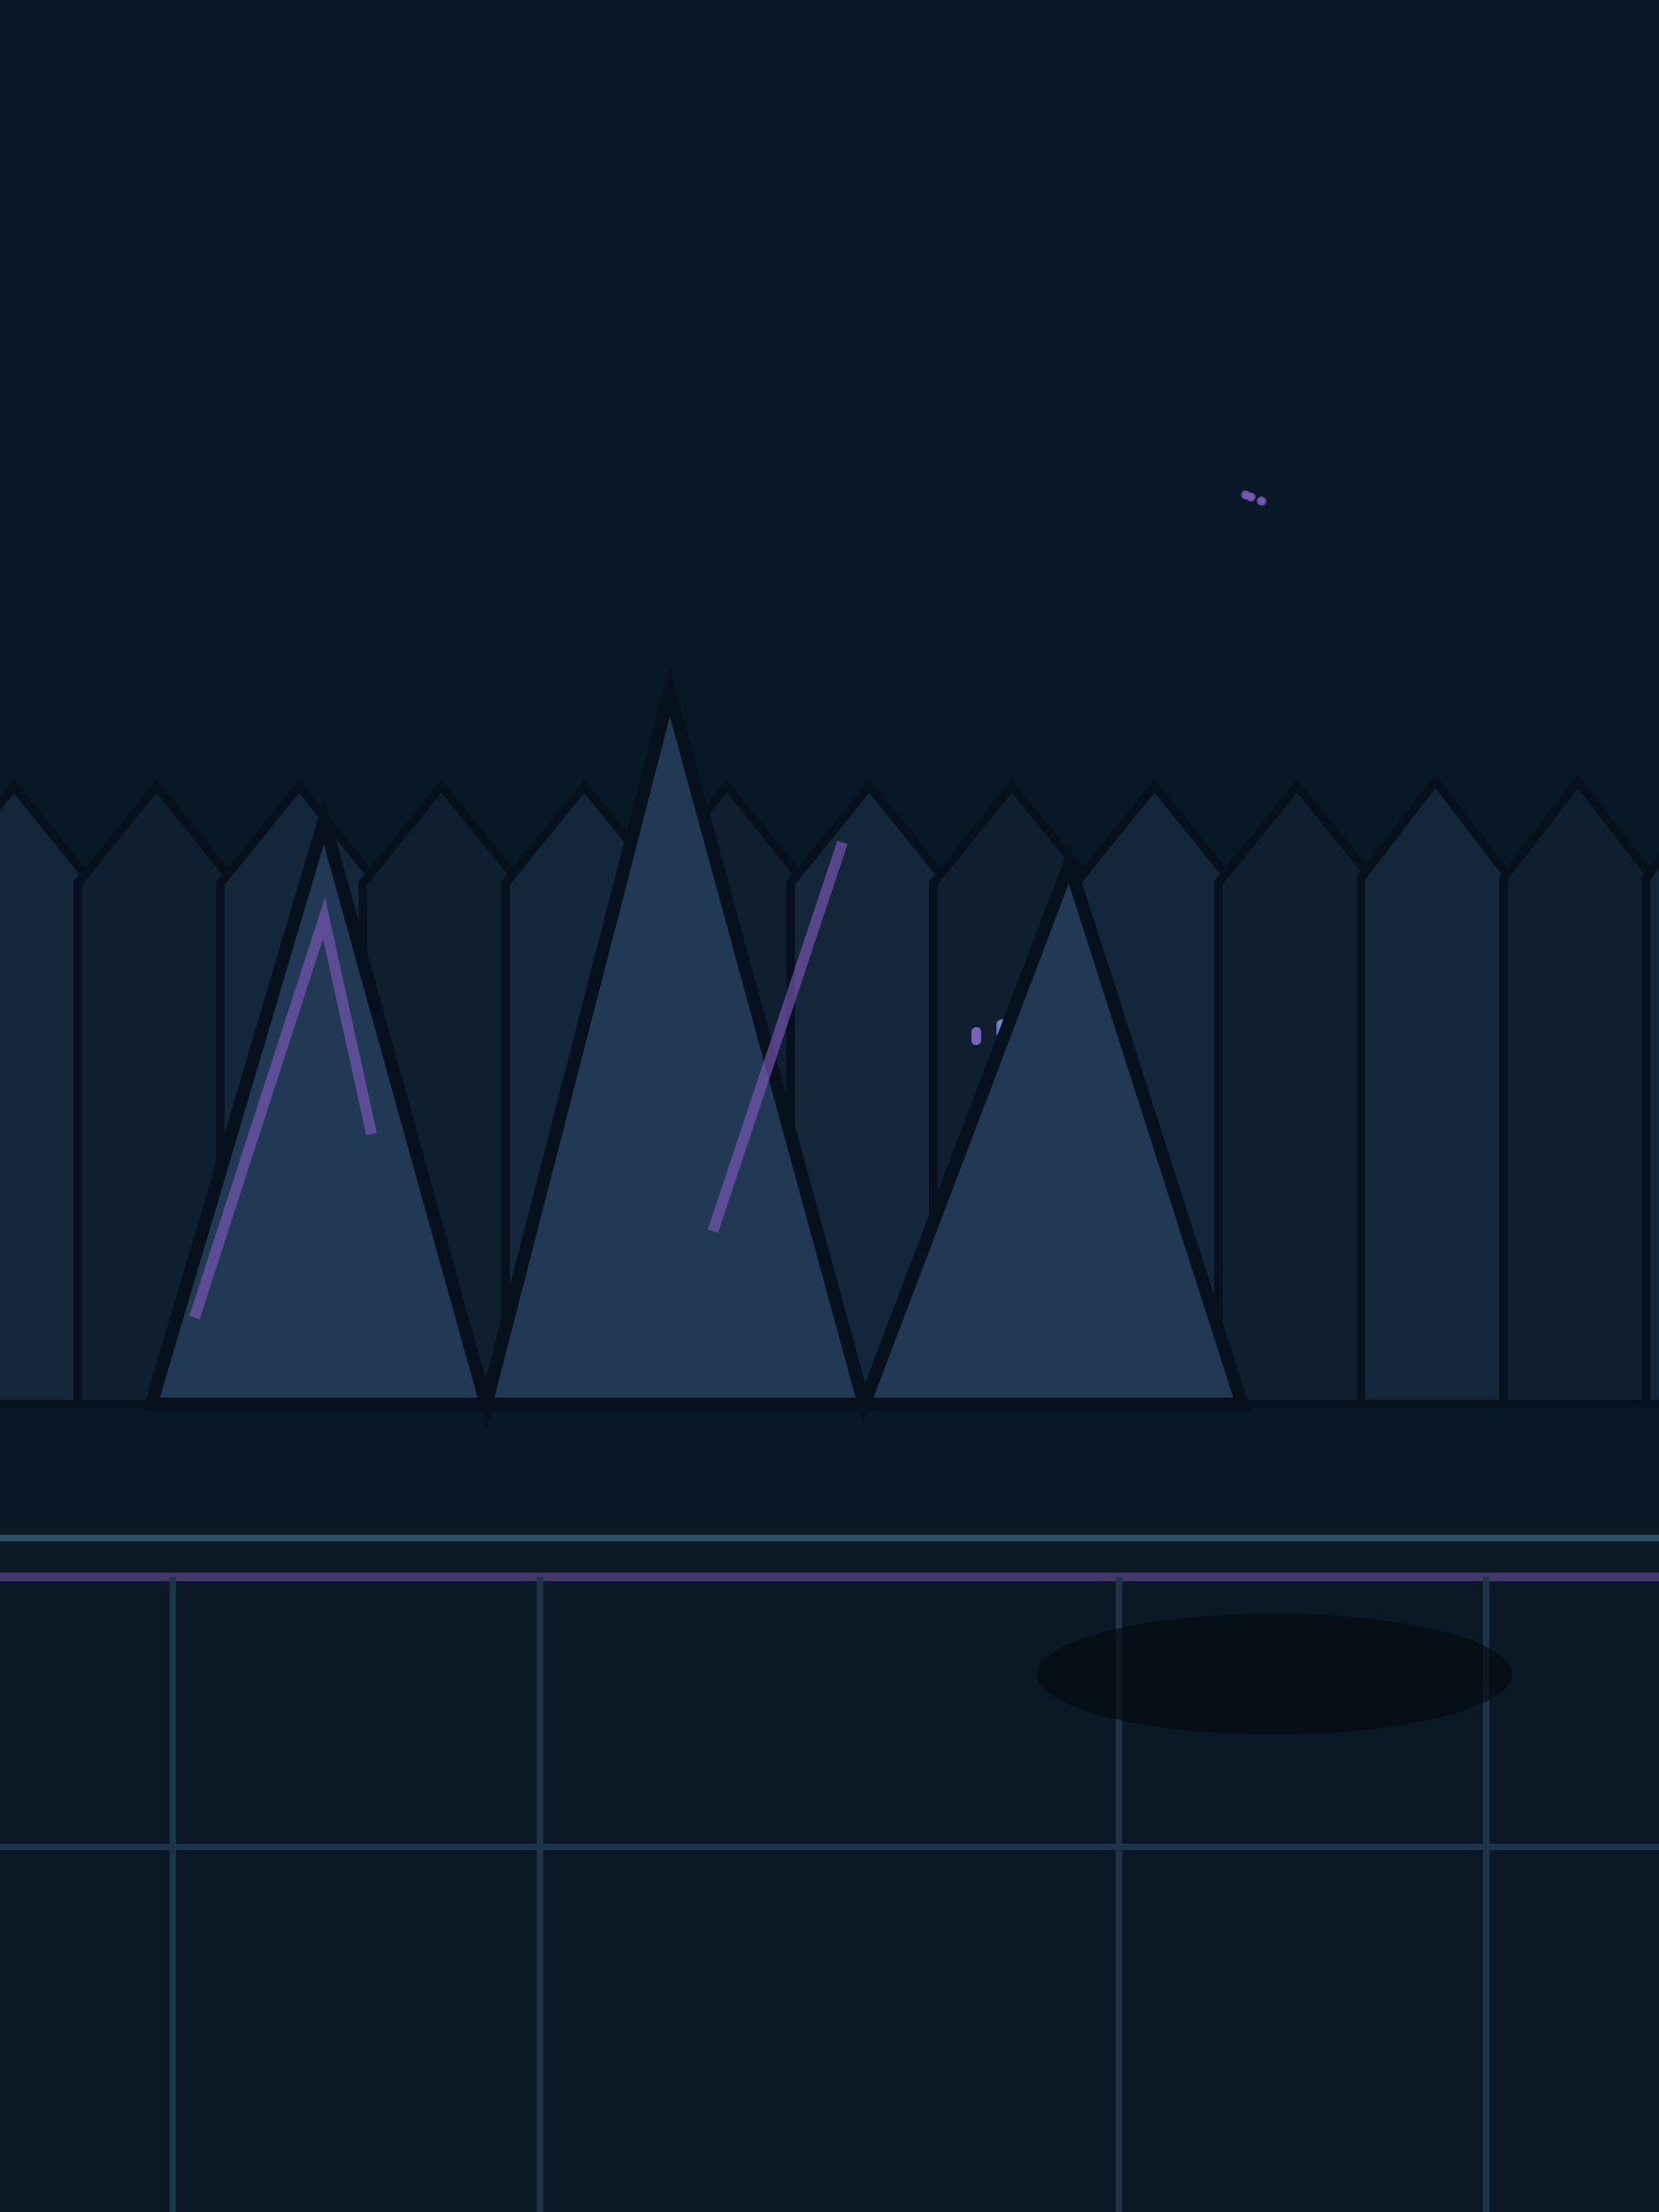
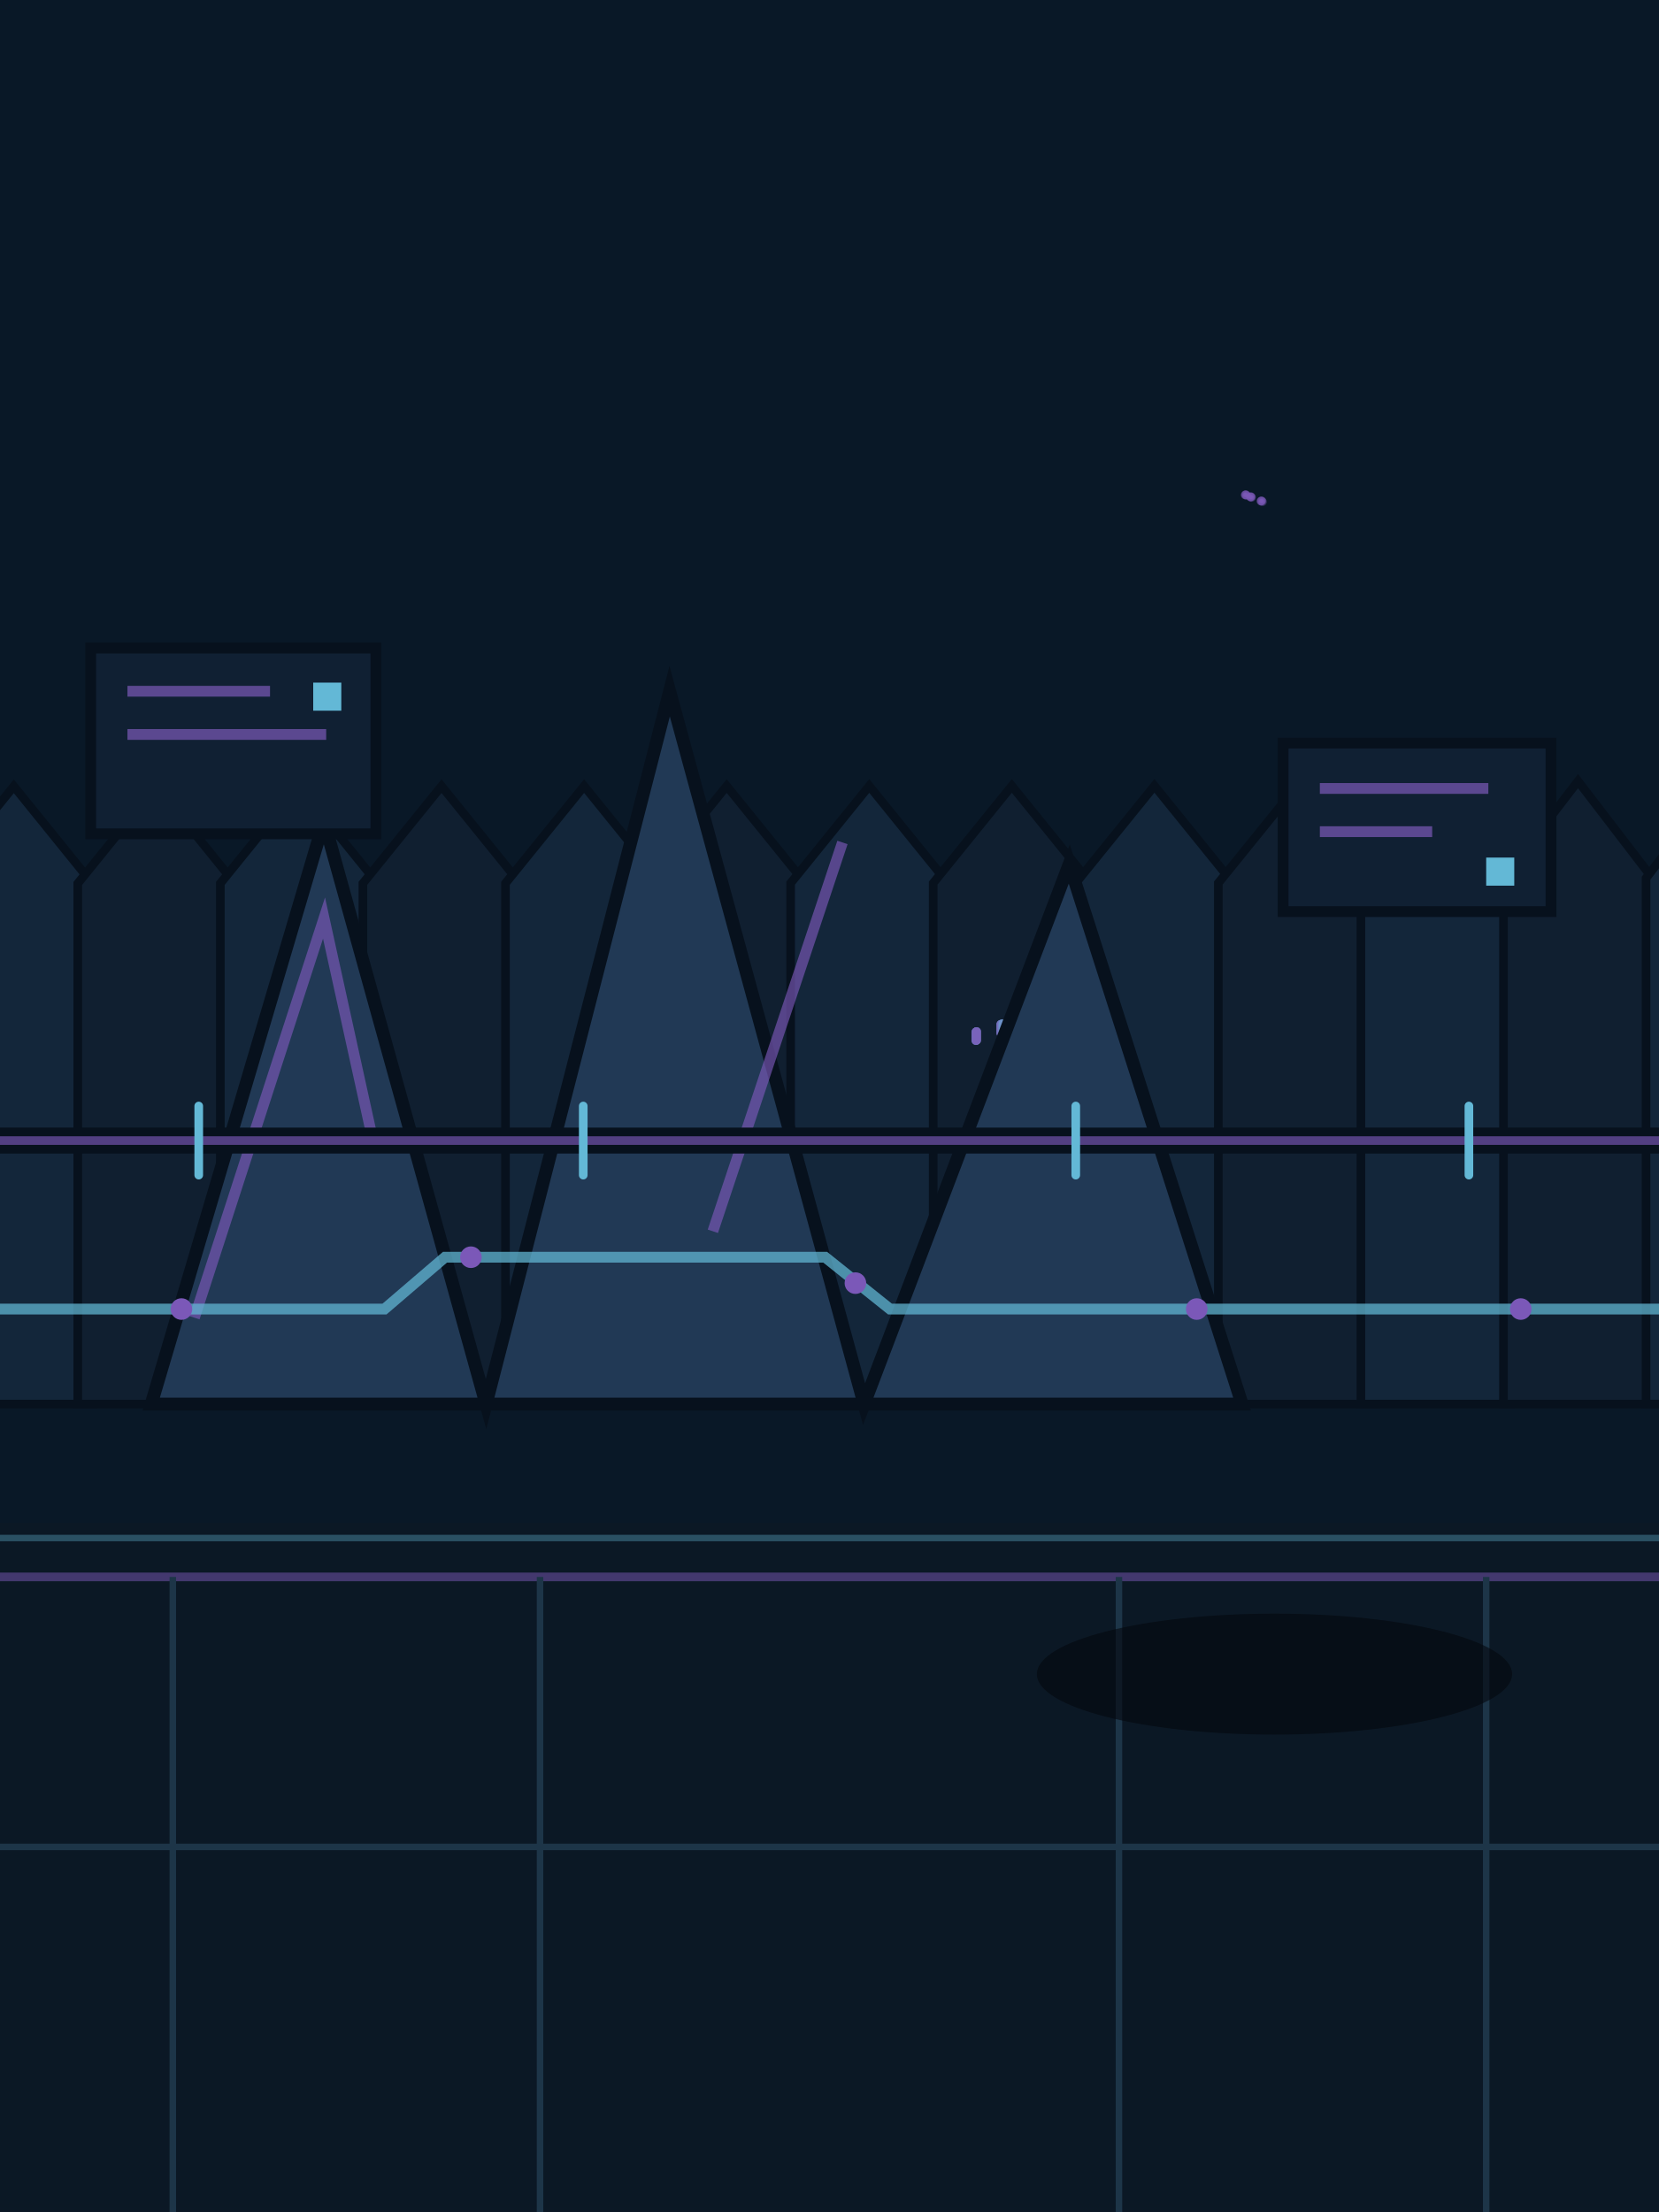
<svg xmlns="http://www.w3.org/2000/svg" width="768" height="1024" viewBox="0 0 768 1024">
  <rect width="768" height="1024" fill="#1e2d43" />
  <rect width="768" height="740" fill="#091827" />
  <circle cx="583.91" cy="232.05" r="1" fill="#7b58b8" opacity=".35" />
  <circle cx="583.834" cy="232.02" r="2" fill="#7b58b8" opacity=".35" />
  <circle cx="583.757" cy="231.99" r="1" fill="#7b58b8" opacity=".35" />
  <circle cx="583.68" cy="231.96" r="2" fill="#7b58b8" opacity=".35" />
  <circle cx="584.218" cy="231.93" r="1" fill="#7b58b8" opacity=".35" />
  <circle cx="584.141" cy="231.9" r="2" fill="#7b58b8" opacity=".35" />
  <circle cx="584.064" cy="231.87" r="1" fill="#7b58b8" opacity=".35" />
  <circle cx="583.987" cy="231.84" r="2" fill="#7b58b8" opacity=".35" />
  <circle cx="584.525" cy="232.29" r="1" fill="#7b58b8" opacity=".35" />
  <circle cx="584.448" cy="232.26" r="2" fill="#7b58b8" opacity=".35" />
  <circle cx="576.461" cy="229.14" r="1" fill="#7b58b8" opacity=".35" />
  <circle cx="576.538" cy="229.17" r="2" fill="#7b58b8" opacity=".35" />
  <circle cx="576.307" cy="229.08" r="1" fill="#7b58b8" opacity=".35" />
  <circle cx="576.384" cy="229.11" r="2" fill="#7b58b8" opacity=".35" />
  <circle cx="576.768" cy="229.02" r="1" fill="#7b58b8" opacity=".35" />
  <circle cx="576.845" cy="229.05" r="2" fill="#7b58b8" opacity=".35" />
  <circle cx="576.614" cy="228.96" r="1" fill="#7b58b8" opacity=".35" />
  <circle cx="576.691" cy="228.99" r="2" fill="#7b58b8" opacity=".35" />
  <circle cx="577.075" cy="229.38" r="1" fill="#7b58b8" opacity=".35" />
  <circle cx="577.152" cy="229.41" r="2" fill="#7b58b8" opacity=".35" />
  <circle cx="578.842" cy="230.07" r="1" fill="#7b58b8" opacity=".35" />
  <circle cx="578.765" cy="230.04" r="2" fill="#7b58b8" opacity=".35" />
  <circle cx="578.995" cy="230.13" r="1" fill="#7b58b8" opacity=".35" />
  <circle cx="578.918" cy="230.1" r="2" fill="#7b58b8" opacity=".35" />
  <circle cx="579.149" cy="229.95" r="1" fill="#7b58b8" opacity=".35" />
  <circle cx="579.072" cy="229.92" r="2" fill="#7b58b8" opacity=".35" />
  <circle cx="579.302" cy="230.01" r="1" fill="#7b58b8" opacity=".35" />
  <circle cx="579.226" cy="229.98" r="2" fill="#7b58b8" opacity=".35" />
  <circle cx="579.456" cy="230.31" r="1" fill="#7b58b8" opacity=".35" />
  <circle cx="579.379" cy="230.28" r="2" fill="#7b58b8" opacity=".35" />
  <path d="M-30 650V409L6.398,364 42.795,409V650Z" fill="#13263a" stroke="#07111d" stroke-width="4" />
  <path d="M36 650V408.975L72.4,363.975 108.8,408.975V650Z" fill="#101f30" stroke="#07111d" stroke-width="4" />
  <path d="M102 650V408.95L138.392,363.95 174.784,408.95V650Z" fill="#13263a" stroke="#07111d" stroke-width="4" />
  <path d="M168 650V408.925L204.395,363.925 240.79,408.925V650Z" fill="#101f30" stroke="#07111d" stroke-width="4" />
  <path d="M234 650V408.9L270.409,363.9 306.817,408.9V650Z" fill="#13263a" stroke="#07111d" stroke-width="4" />
  <path d="M300 650V408.875L336.411,363.875 372.822,408.875V650Z" fill="#101f30" stroke="#07111d" stroke-width="4" />
  <path d="M366 650V408.85L402.403,363.85 438.806,408.85V650Z" fill="#13263a" stroke="#07111d" stroke-width="4" />
  <path d="M432 650V408.825L468.406,363.825 504.812,408.825V650Z" fill="#101f30" stroke="#07111d" stroke-width="4" />
  <path d="M498 650V408.8L534.419,363.8 570.839,408.8V650Z" fill="#13263a" stroke="#07111d" stroke-width="4" />
  <path d="M564 650V408.775L600.422,363.775 636.845,408.775V650Z" fill="#101f30" stroke="#07111d" stroke-width="4" />
  <path d="M630 650V406.575L664.508,361.575 699.016,406.575V650Z" fill="#13263a" stroke="#07111d" stroke-width="4" />
  <path d="M696 650V406.6L730.505,361.6 765.011,406.6V650Z" fill="#101f30" stroke="#07111d" stroke-width="4" />
  <path d="M762 650V406.525L796.503,361.525 831.005,406.525V650Z" fill="#13263a" stroke="#07111d" stroke-width="4" />
  <rect x="461.72" y="472.12" width="4" height="8" rx="2" fill="#63b8d6" opacity=".55" />
  <rect x="461.648" y="472.156" width="4" height="8" rx="2" fill="#7b58b8" opacity=".55" />
  <rect x="461.576" y="472.048" width="4" height="8" rx="2" fill="#7b58b8" opacity=".55" />
  <rect x="461.504" y="472.084" width="4" height="8" rx="2" fill="#63b8d6" opacity=".55" />
  <rect x="461.432" y="472.264" width="4" height="8" rx="2" fill="#7b58b8" opacity=".55" />
  <rect x="461.36" y="472.3" width="4" height="8" rx="2" fill="#7b58b8" opacity=".55" />
  <rect x="461.288" y="472.192" width="4" height="8" rx="2" fill="#63b8d6" opacity=".55" />
  <rect x="461.216" y="472.228" width="4" height="8" rx="2" fill="#7b58b8" opacity=".55" />
  <rect x="462.296" y="471.832" width="4" height="8" rx="2" fill="#7b58b8" opacity=".55" />
  <rect x="462.224" y="471.868" width="4" height="8" rx="2" fill="#63b8d6" opacity=".55" />
  <rect x="449.984" y="475.612" width="4" height="8" rx="2" fill="#7b58b8" opacity=".55" />
  <rect x="450.056" y="475.576" width="4" height="8" rx="2" fill="#7b58b8" opacity=".55" />
  <rect x="450.128" y="475.54" width="4" height="8" rx="2" fill="#63b8d6" opacity=".55" />
  <rect x="450.2" y="475.504" width="4" height="8" rx="2" fill="#7b58b8" opacity=".55" />
  <rect x="449.696" y="475.756" width="4" height="8" rx="2" fill="#7b58b8" opacity=".55" />
  <rect x="449.768" y="475.72" width="4" height="8" rx="2" fill="#63b8d6" opacity=".55" />
  <rect x="449.84" y="475.684" width="4" height="8" rx="2" fill="#7b58b8" opacity=".55" />
  <rect x="449.912" y="475.648" width="4" height="8" rx="2" fill="#7b58b8" opacity=".55" />
  <path d="M70 650l80-270 75 270 85-330 90 330 95-250 80 250z" fill="#213955" stroke="#07111d" stroke-width="6" />
  <path d="M90 610l60-185 22 100M330 570l60-180" fill="none" stroke="#7b58b8" stroke-width="5" opacity=".65" />
+   <g id="apn-editorial-motifs">
+     <g id="billboard" fill="#102033" stroke="#07111d" stroke-width="5">
+       <path d="M42 300h132v86H42zM594 344h124v78H594z" />
+       <path d="M59 320h66M59 340h92M611 365h78M611 385h52" fill="none" stroke="#7b58b8" stroke-width="5" opacity=".7" />
+       <path d="M145 316h13v13h-13zM688 397h13v13h-13z" fill="#63b8d6" stroke="none" />
+     </g>
+     <g id="signal-rail" fill="none" stroke-linecap="round">
+       <path d="M0 528H768" stroke="#07111d" stroke-width="12" />
+       <path d="M0 528H768" stroke="#7b58b8" stroke-width="4" opacity=".65" />
+       <path d="M92 512v32M270 512v32M498 512v32M680 512v32" stroke="#63b8d6" stroke-width="4" />
+     </g>
+     <path id="patchline" d="M0 606h178l28-24h176l30 24h356" fill="none" stroke="#63b8d6" stroke-width="5" opacity=".72" />
+     <g id="archive-lights" fill="#7b58b8">
+       <circle cx="84" cy="606" r="5" />
+       <circle cx="218" cy="582" r="5" />
+       <circle cx="396" cy="594" r="5" />
+       <circle cx="554" cy="606" r="5" />
+       <circle cx="704" cy="606" r="5" />
+     </g>
+   </g>
  <path d="M0 705H768V1024H0Z" fill="#0b1825" />
  <path d="M0 730H768" stroke="#7b58b8" stroke-width="4" opacity=".5" />
  <path d="M0 855H768M80 730V1024M250 730V1024M518 730V1024M688 730V1024" stroke="#1d3548" stroke-width="3" />
  <ellipse cx="590" cy="775" rx="110" ry="28" fill="#03070d" opacity=".6" />
  <path d="M0 712H768" stroke="#63b8d6" stroke-width="3" opacity=".35" />
</svg>
